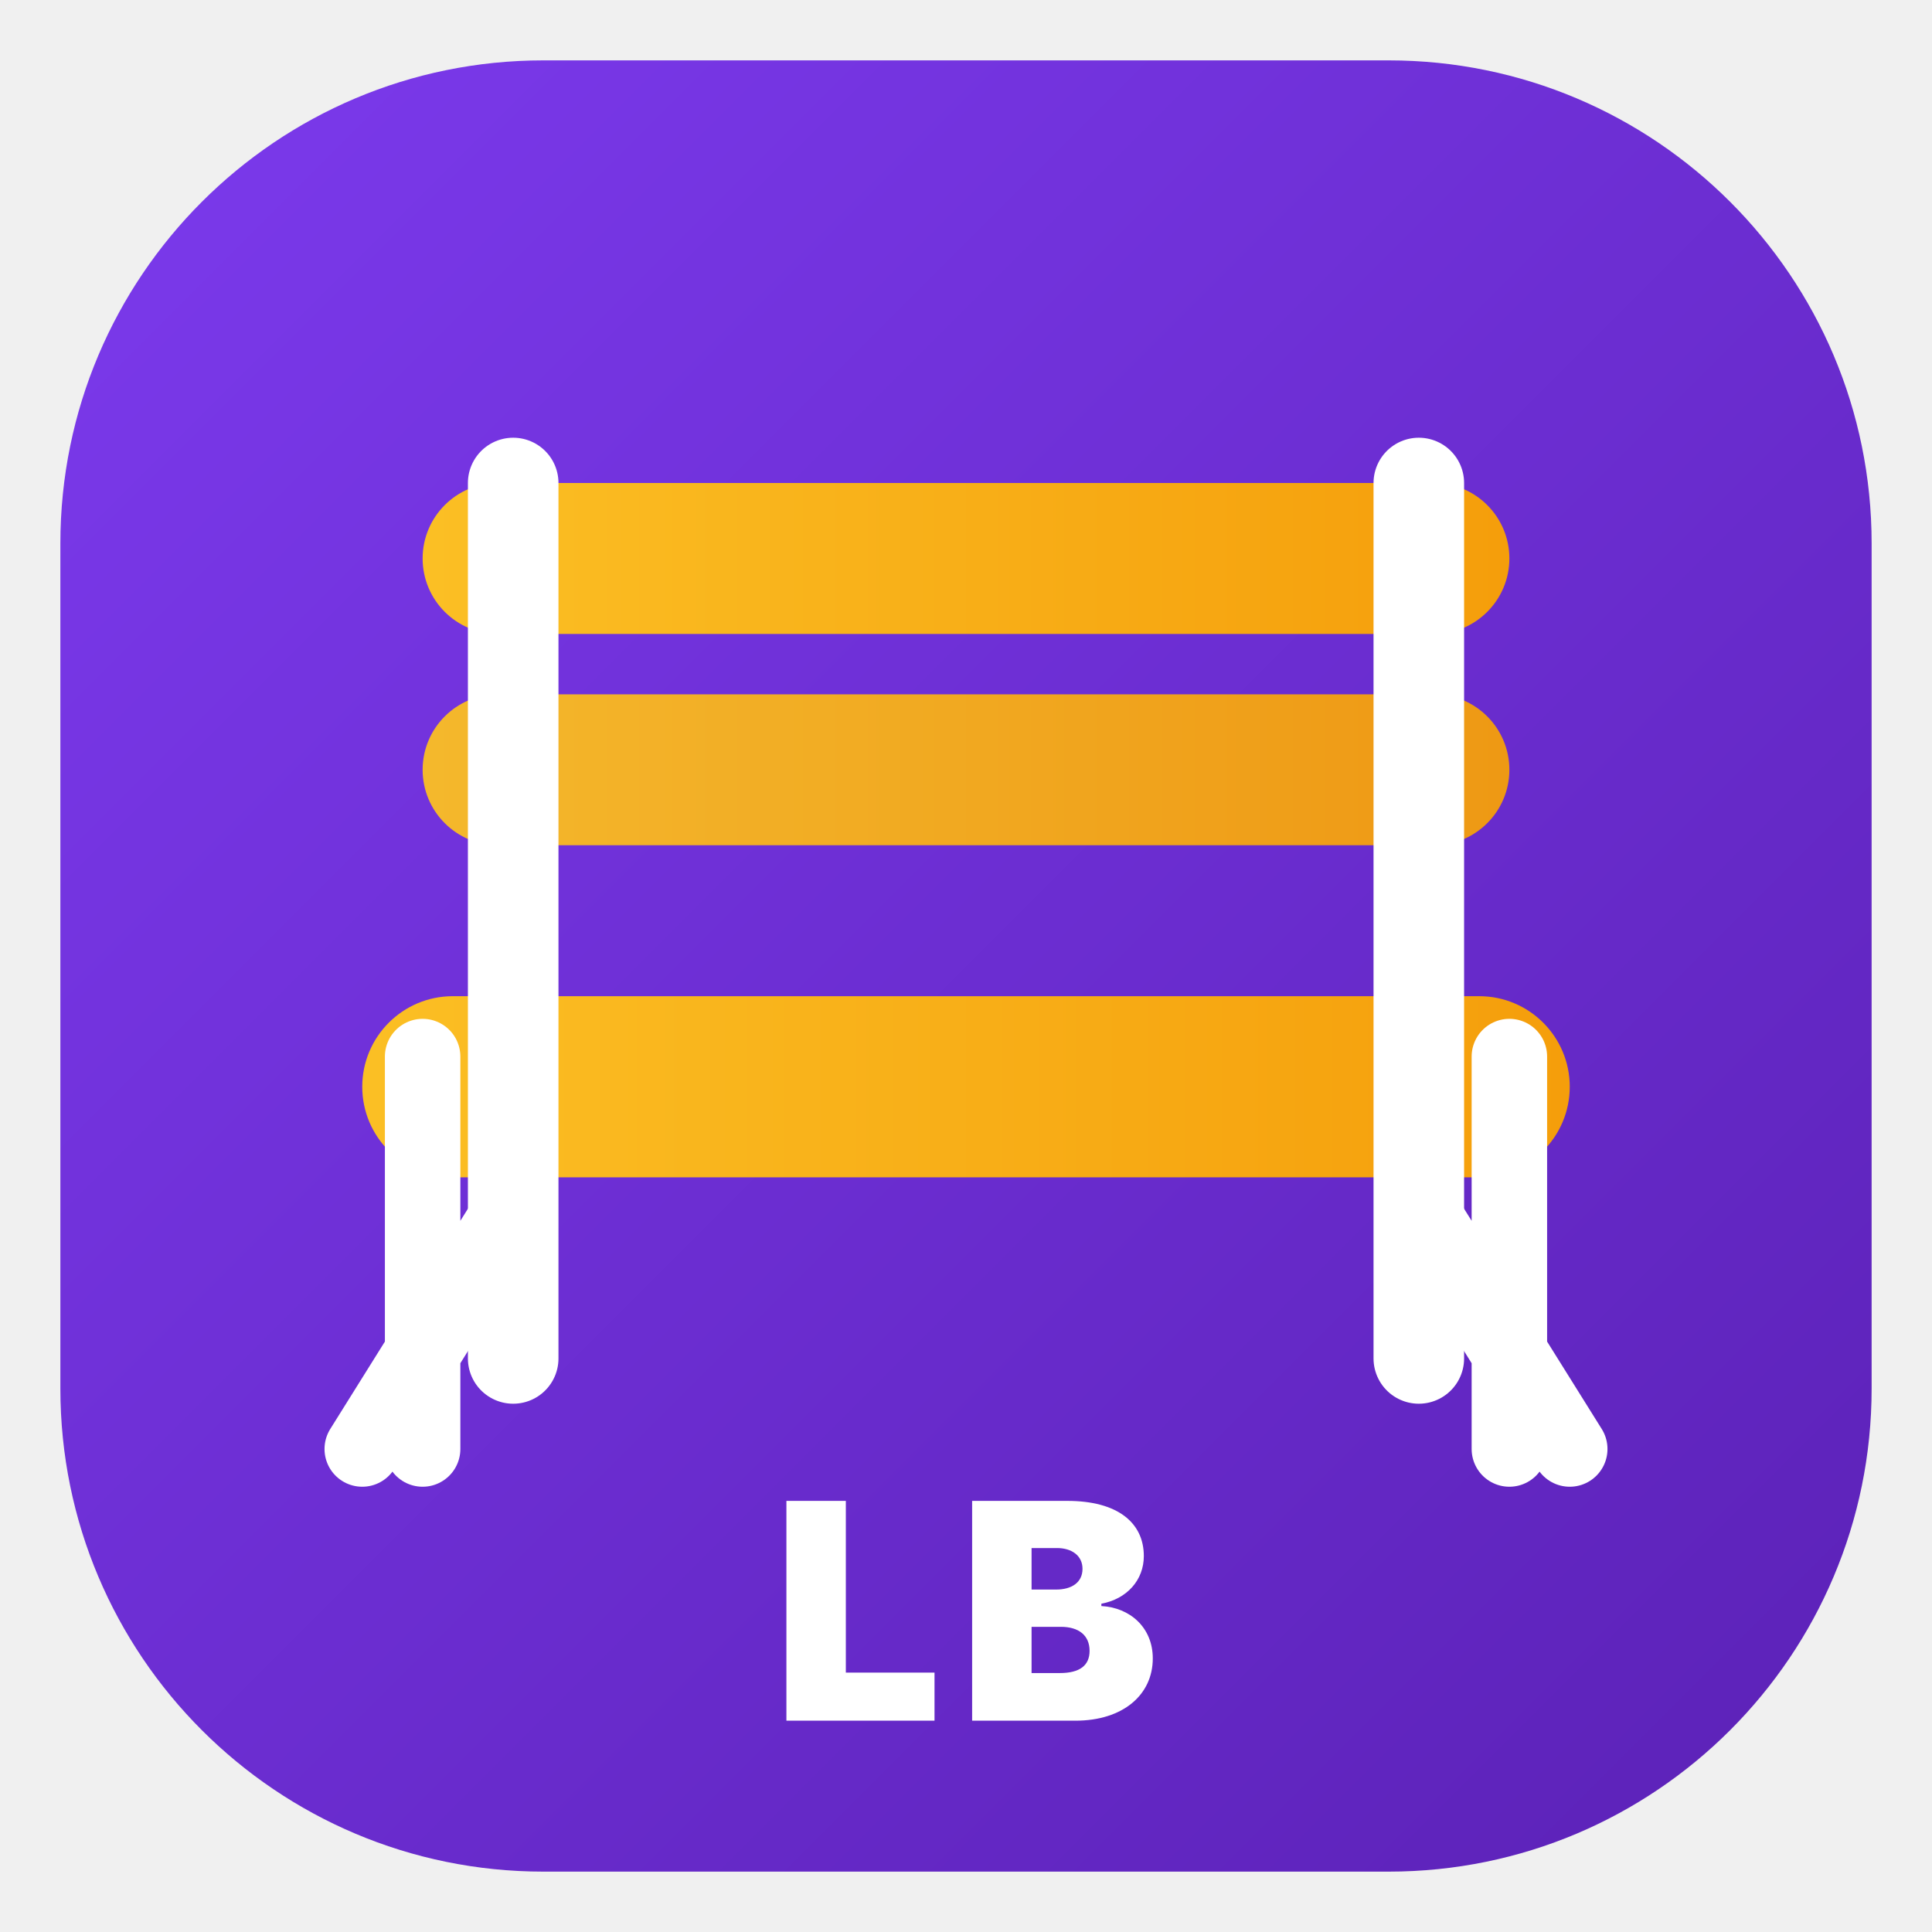
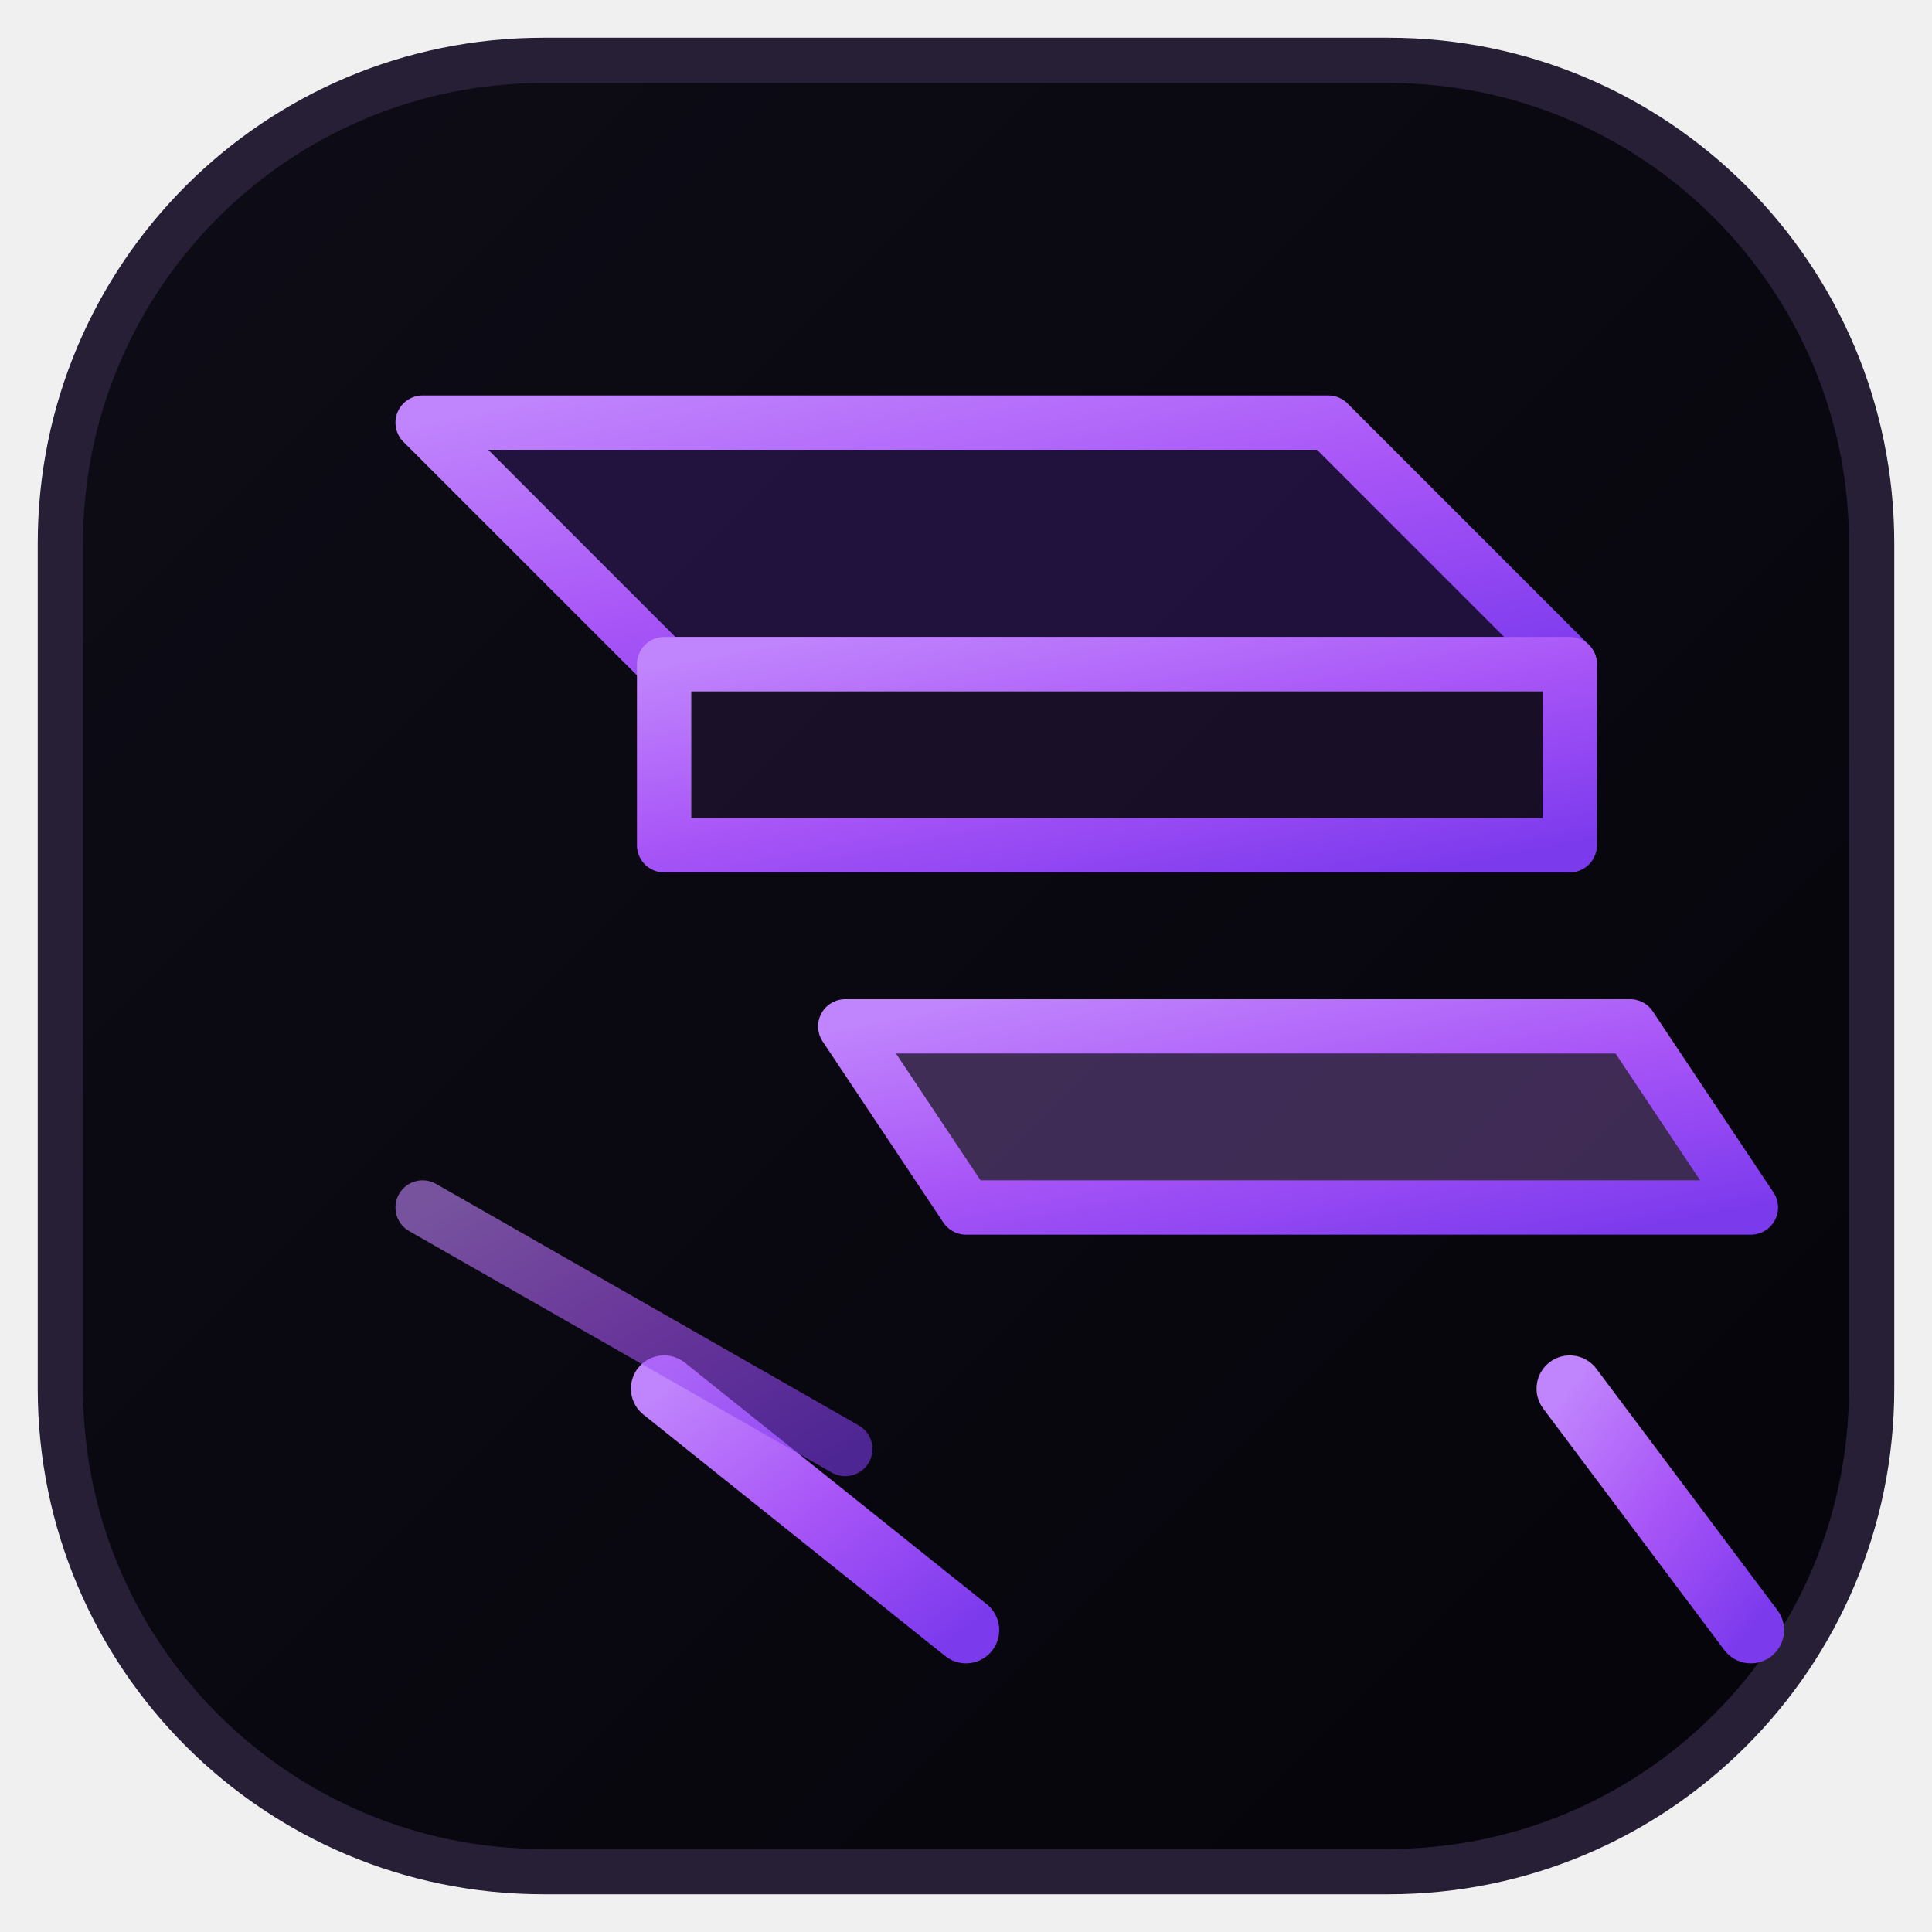
<svg xmlns="http://www.w3.org/2000/svg" viewBox="0 0 64 64" width="100%" height="100%">
  <defs>
-     <linearGradient id="benchBg" x1="0%" y1="0%" x2="100%" y2="100%">
-       <stop offset="0%" stop-color="#7c3aed" />
-       <stop offset="100%" stop-color="#5b21b6" />
+     <linearGradient id="blackBg" x1="0%" y1="0%" x2="100%" y2="100%">
+       <stop offset="0%" stop-color="#0e0c16" />
+       <stop offset="100%" stop-color="#05040a" />
    </linearGradient>
-     <linearGradient id="woodPlank" x1="0%" y1="0%" x2="100%" y2="0%">
-       <stop offset="0%" stop-color="#fbbf24" />
-       <stop offset="100%" stop-color="#f59e0b" />
+     <linearGradient id="violetGlow" x1="0%" y1="0%" x2="100%" y2="100%">
+       <stop offset="0%" stop-color="#c084fc" />
+       <stop offset="50%" stop-color="#a855f7" />
+       <stop offset="100%" stop-color="#7c3aed" />
    </linearGradient>
  </defs>
-   <rect x="2" y="2" width="60" height="60" rx="16" fill="url(#benchBg)" />
-   <rect x="14" y="16" width="36" height="5" rx="2.5" fill="url(#woodPlank)" />
-   <rect x="14" y="23" width="36" height="5" rx="2.5" fill="url(#woodPlank)" opacity="0.95" />
-   <rect x="12" y="33" width="40" height="6" rx="3" fill="url(#woodPlank)" />
-   <path d="M 17,16 L 17,45 M 47,16 L 47,45" stroke="#ffffff" stroke-width="3" stroke-linecap="round" />
-   <path d="M 14,35 L 14,48 M 50,35 L 50,48 M 17,40 L 12,48 M 47,40 L 52,48" stroke="#ffffff" stroke-width="2.5" stroke-linecap="round" />
-   <text x="32" y="57" font-family="Inter, system-ui, sans-serif" font-size="10" font-weight="900" fill="#ffffff" text-anchor="middle" letter-spacing="0.5">LB</text>
+   <rect x="2" y="2" width="60" height="60" rx="16" fill="url(#blackBg)" stroke="#261f36" stroke-width="1.5" />
+   <g stroke="url(#violetGlow)" stroke-width="1.8" stroke-linecap="round" stroke-linejoin="round" fill="none">
+     <polygon points="14,14 44,14 52,22 22,22" fill="#7c3aed" fill-opacity="0.2" />
+     <polygon points="22,22 52,22 52,28 22,28" fill="#a855f7" fill-opacity="0.1" />
+     <line x1="22" y1="28" x2="14" y2="28" />
+     <line x1="14" y1="28" x2="14" y2="14" />
+     <line x1="22" y1="22" x2="22" y2="28" />
+     <line x1="22" y1="28" x2="22" y2="46" />
+     <line x1="52" y1="28" x2="52" y2="46" />
+     <line x1="14" y1="28" x2="14" y2="40" stroke-opacity="0.75" />
+     <line x1="44" y1="22" x2="44" y2="40" stroke-opacity="0.75" />
+     <line x1="14" y1="36" x2="44" y2="36" stroke-opacity="0.5" />
+     <polygon points="28,34 54,34 58,40 32,40" fill="#c084fc" fill-opacity="0.3" />
+     <line x1="32" y1="40" x2="58" y2="40" stroke-width="2" />
+     <line x1="58" y1="40" x2="58" y2="42" />
+     <line x1="32" y1="40" x2="32" y2="42" />
+     <line x1="32" y1="42" x2="58" y2="42" />
+     <line x1="32" y1="42" x2="32" y2="54" />
+     <line x1="58" y1="42" x2="58" y2="54" />
+     <line x1="28" y1="34" x2="28" y2="48" stroke-opacity="0.75" />
+     <line x1="54" y1="34" x2="54" y2="48" stroke-opacity="0.75" />
+     <line x1="22" y1="46" x2="32" y2="54" stroke-width="2.2" />
+     <line x1="52" y1="46" x2="58" y2="54" stroke-width="2.2" />
+     <line x1="14" y1="40" x2="28" y2="48" stroke-opacity="0.6" />
+   </g>
</svg>
